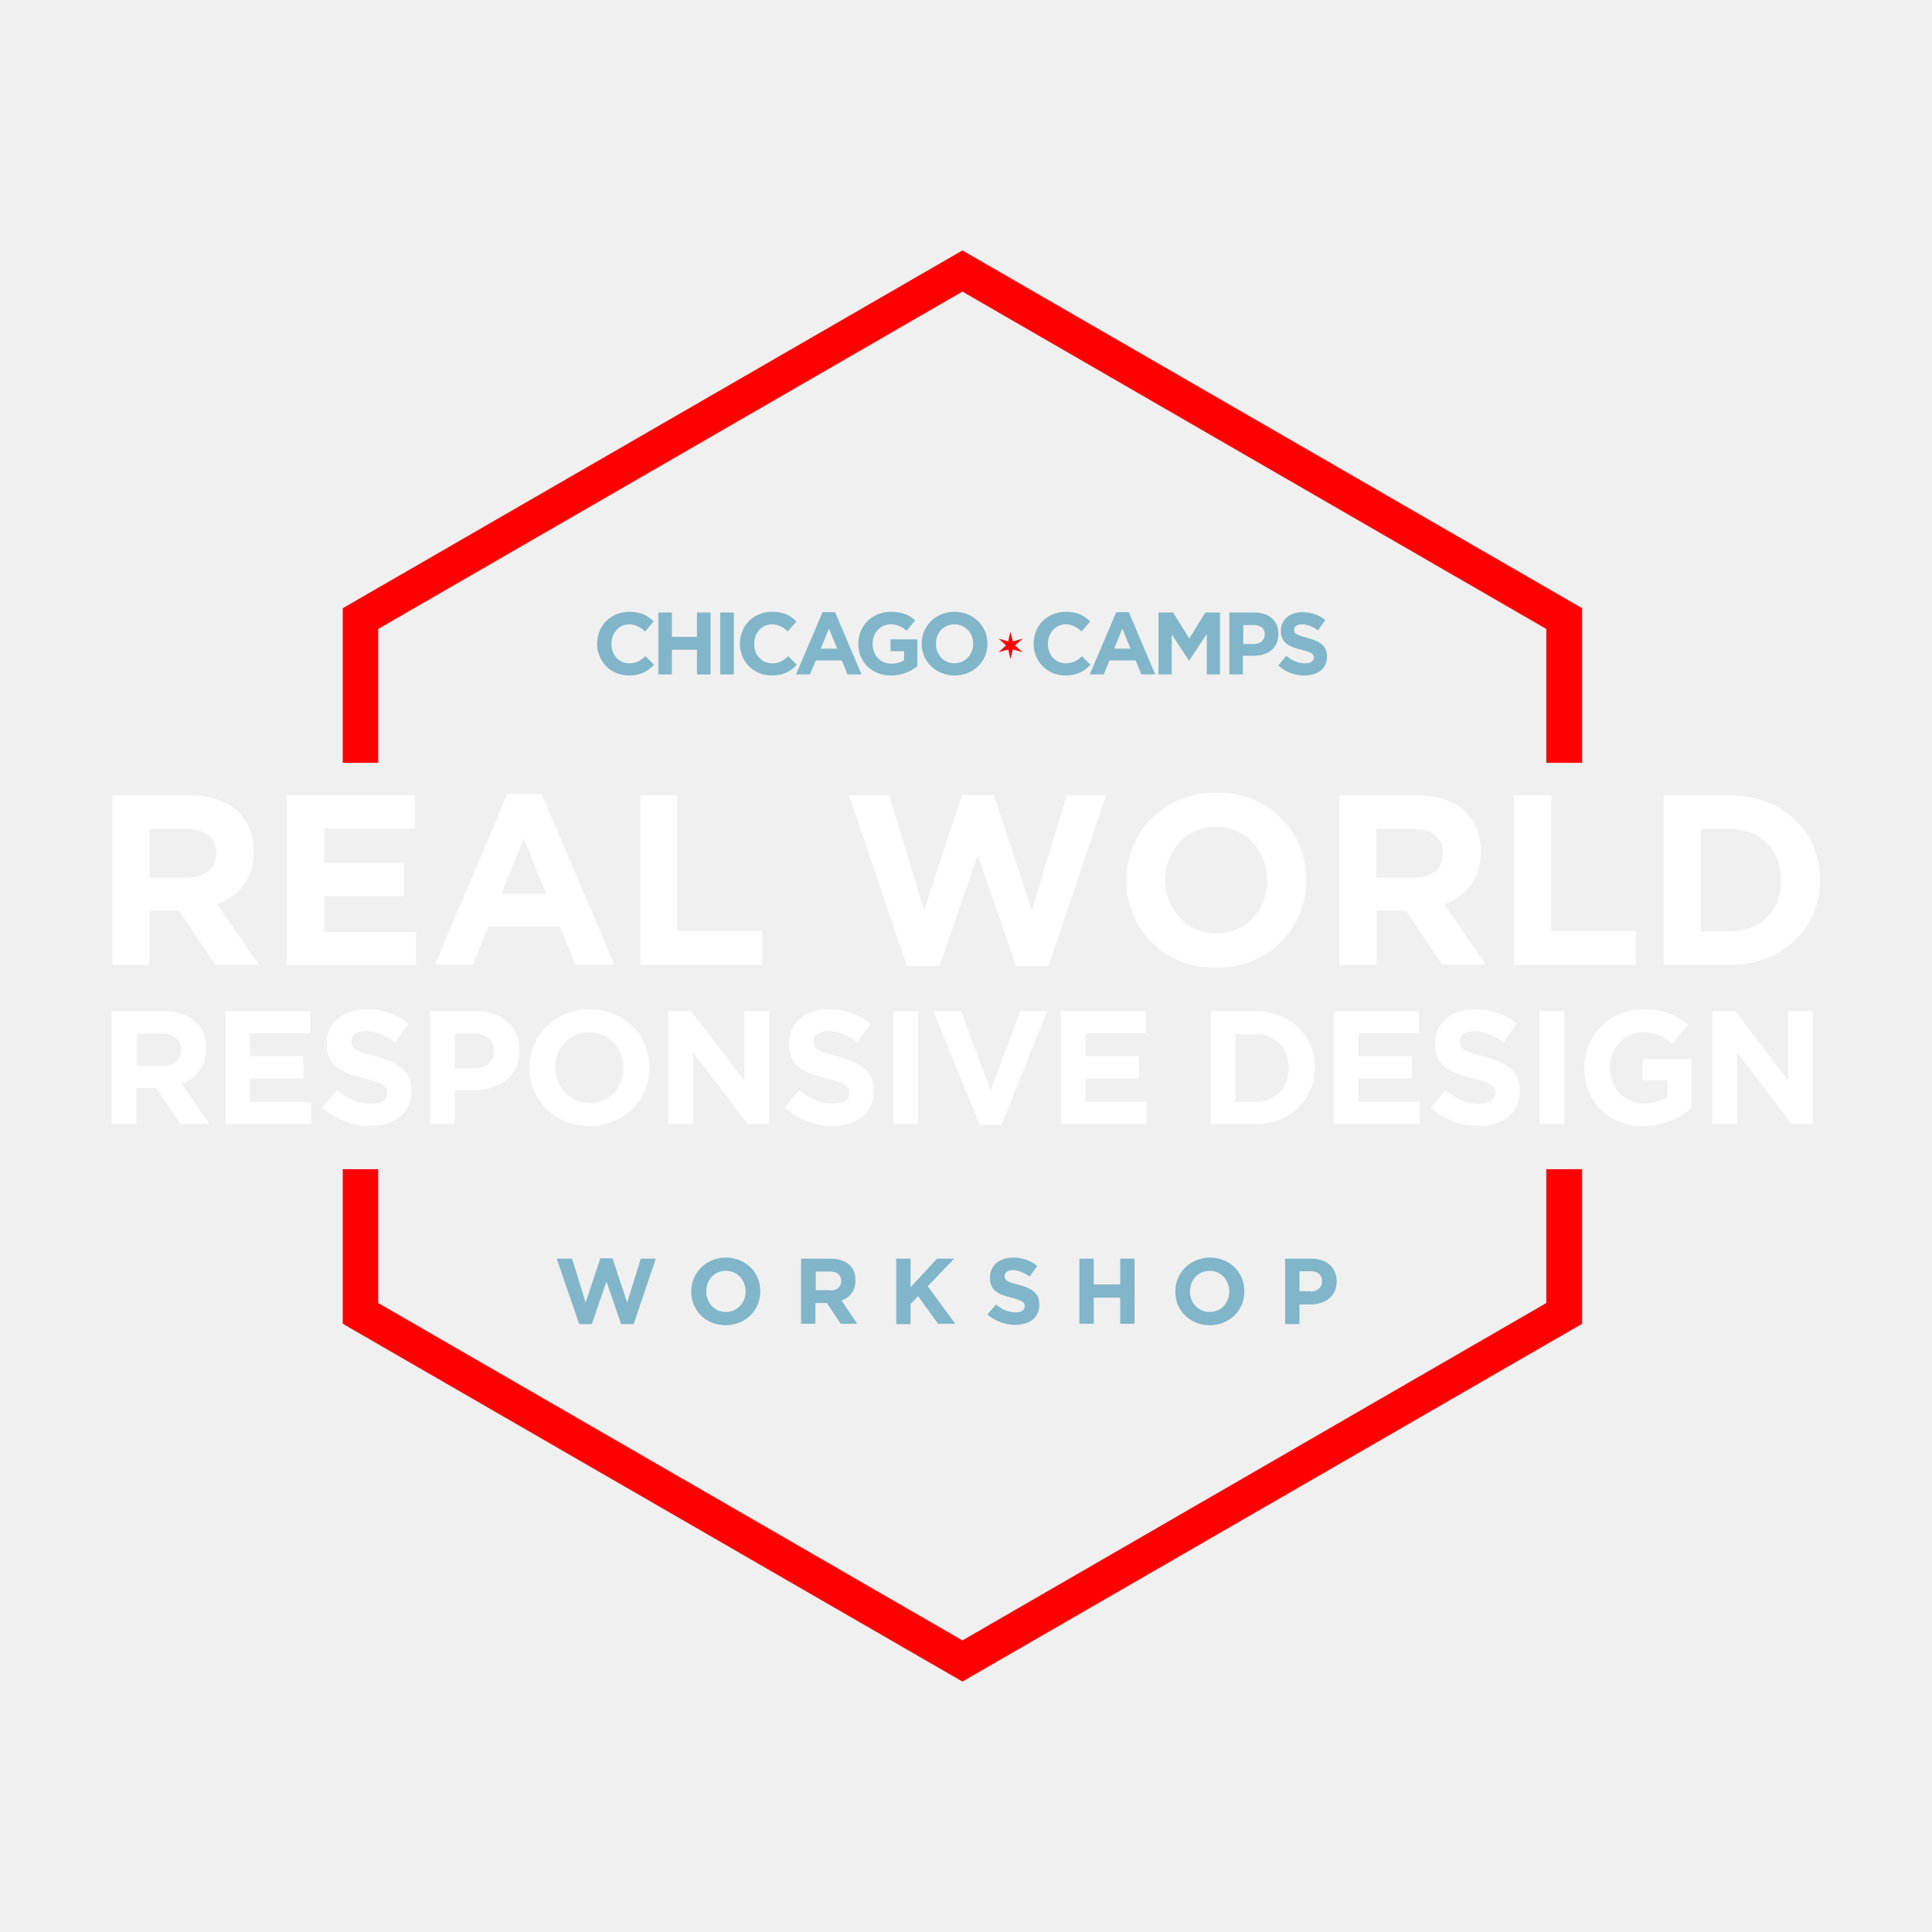
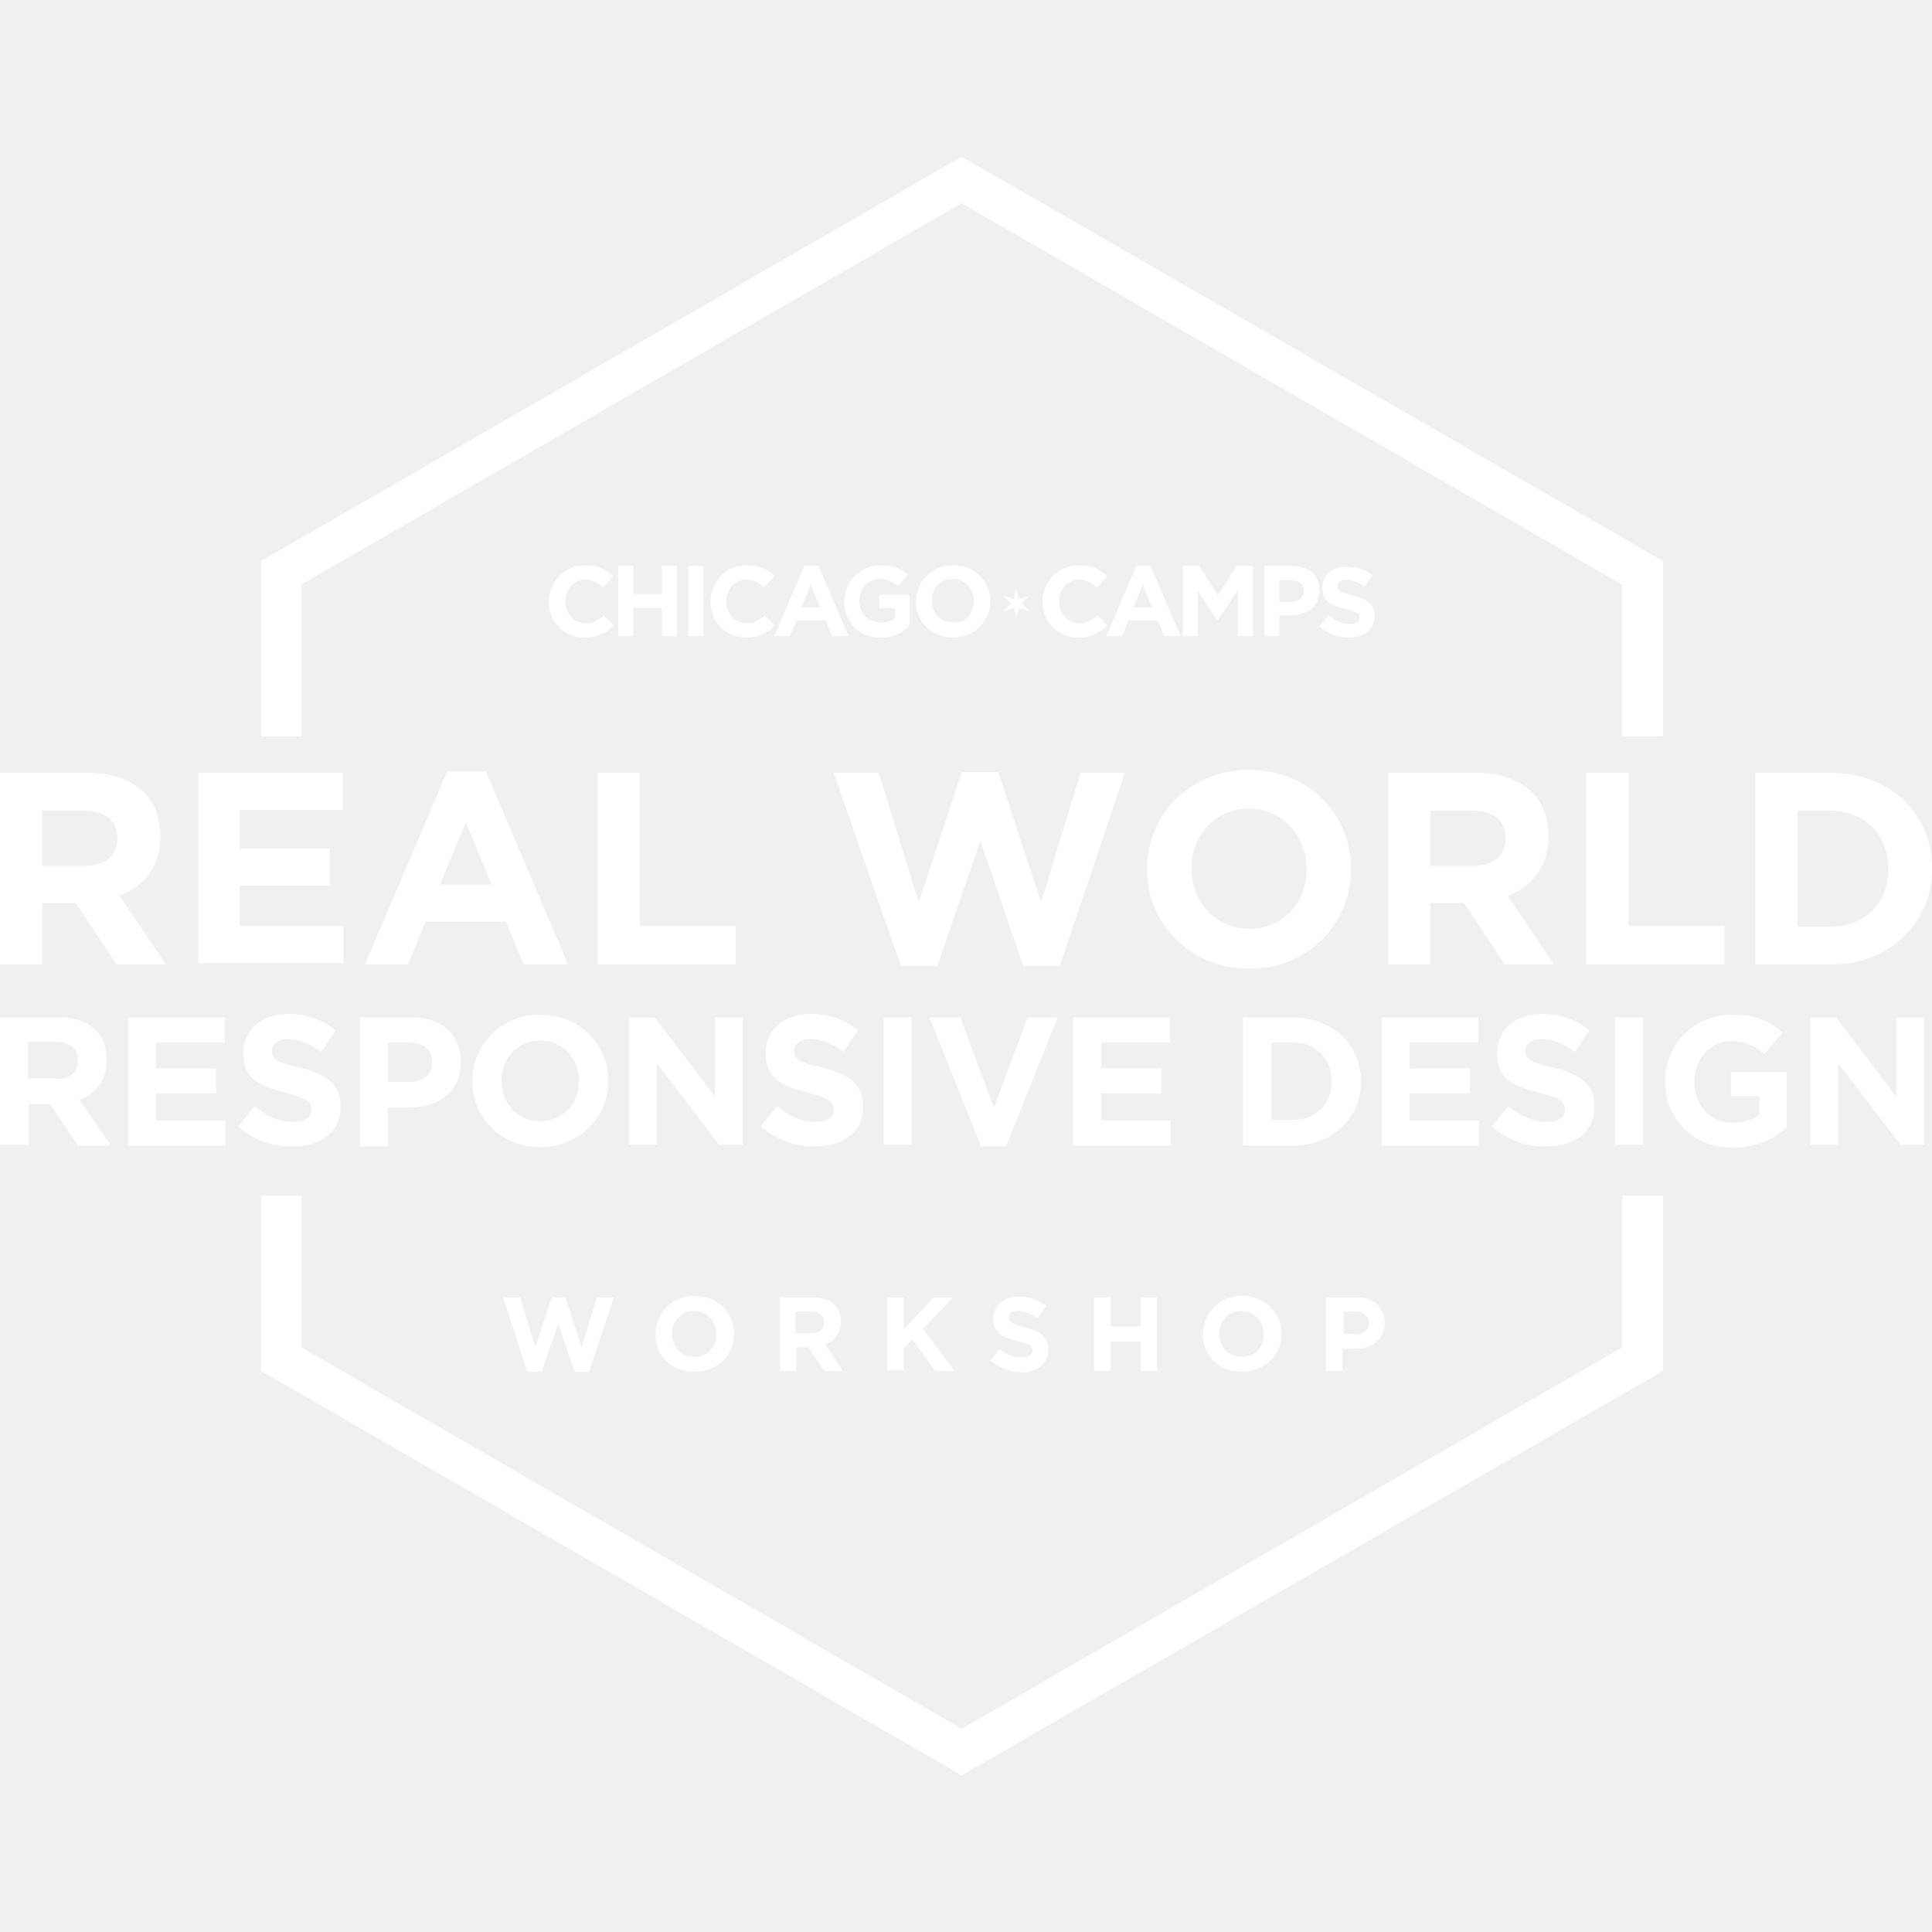
- <svg xmlns="http://www.w3.org/2000/svg" version="1.1" id="Layer_1" x="0px" y="0px" viewBox="0 0 540 540" enable-background="new 0 0 540 540" xml:space="preserve">
+ <svg xmlns="http://www.w3.org/2000/svg" version="1.1" id="Layer_1" x="0px" y="0px" viewBox="0 0 270 270" enable-background="new 0 0 270 270" xml:space="preserve">
+   <path fill="#FFFFFF" d="M70.3,181.3h2.4l2.1,7l2.3-7h1.9l2.3,7l2.1-7h2.4l-3.5,10.4h-2l-2.3-6.7l-2.3,6.7h-2L70.3,181.3z" />
+   <path fill="#FFFFFF" d="M91.6,186.5L91.6,186.5c0-3,2.3-5.4,5.5-5.4c3.2,0,5.5,2.4,5.5,5.3v0c0,2.9-2.3,5.3-5.5,5.3  C93.8,191.8,91.6,189.4,91.6,186.5z M100.1,186.5L100.1,186.5c0-1.8-1.3-3.3-3.1-3.3c-1.8,0-3.1,1.4-3.1,3.2v0  c0,1.8,1.3,3.2,3.1,3.2C98.9,189.7,100.1,188.2,100.1,186.5z" />
+   <path fill="#FFFFFF" d="M108.9,181.3h4.7c1.3,0,2.3,0.4,3,1c0.6,0.6,0.9,1.4,0.9,2.4v0c0,1.7-0.9,2.7-2.2,3.2l2.5,3.7h-2.6l-2.2-3.3  h0h-1.7v3.3h-2.3V181.3z M113.5,186.3c1.1,0,1.7-0.6,1.7-1.5v0c0-1-0.7-1.5-1.8-1.5h-2.2v3H113.5z" />
+   <path fill="#FFFFFF" d="M124,181.3h2.3v4.5l4.2-4.5h2.7l-4.2,4.4l4.4,5.9h-2.7l-3.2-4.4l-1.2,1.2v3.1H124V181.3z" />
+   <path fill="#FFFFFF" d="M138.4,190.1l1.3-1.6c0.9,0.8,1.9,1.2,3.1,1.2c0.9,0,1.5-0.4,1.5-1v0c0-0.6-0.4-0.9-2.1-1.3  c-2.1-0.5-3.4-1.1-3.4-3.1v0c0-1.9,1.5-3.1,3.6-3.1c1.5,0,2.8,0.5,3.8,1.3l-1.2,1.7c-0.9-0.6-1.8-1-2.7-1s-1.3,0.4-1.3,0.9v0  c0,0.7,0.4,0.9,2.2,1.4c2.1,0.5,3.3,1.3,3.3,3.1v0c0,2-1.6,3.2-3.8,3.2C141.2,191.7,139.6,191.2,138.4,190.1z" />
+   <path fill="#FFFFFF" d="M152.9,181.3h2.3v4.1h4.2v-4.1h2.3v10.3h-2.3v-4.1h-4.2v4.1h-2.3V181.3z" />
+   <path fill="#FFFFFF" d="M168.1,186.5L168.1,186.5c0-3,2.3-5.4,5.5-5.4c3.2,0,5.5,2.4,5.5,5.3v0c0,2.9-2.3,5.3-5.5,5.3  C170.3,191.8,168.1,189.4,168.1,186.5z M176.6,186.5L176.6,186.5c0-1.8-1.3-3.3-3.1-3.3c-1.8,0-3.1,1.4-3.1,3.2v0  c0,1.8,1.3,3.2,3.1,3.2C175.4,189.7,176.6,188.2,176.6,186.5z" />
+   <path fill="#FFFFFF" d="M185.4,181.3h4.2c2.5,0,3.9,1.5,3.9,3.6v0c0,2.4-1.9,3.6-4.2,3.6h-1.7v3.1h-2.3V181.3z M189.5,186.5  c1.1,0,1.8-0.7,1.8-1.6v0c0-1-0.7-1.6-1.8-1.6h-1.7v3.1H189.5z" />
+   <path fill="#FFFFFF" d="M0,108h12.3c3.4,0,6,1,7.8,2.7c1.5,1.5,2.3,3.6,2.3,6.1v0.1c0,4.3-2.3,7-5.7,8.3l6.5,9.6h-6.9l-5.7-8.6h-0.1  H5.9v8.6H0V108z M11.9,121c2.9,0,4.5-1.5,4.5-3.8v-0.1c0-2.5-1.8-3.8-4.6-3.8H5.9v7.7H11.9z" />
+   <path fill="#FFFFFF" d="M27.7,108h20.2v5.2H33.5v5.4h12.6v5.2H33.5v5.6h14.5v5.2H27.7V108z" />
+   <path fill="#FFFFFF" d="M62.5,107.8h5.4l11.5,27h-6.2l-2.5-6H59.5l-2.5,6h-6L62.5,107.8z M68.7,123.6l-3.6-8.7l-3.6,8.7H68.7z" />
+   <path fill="#FFFFFF" d="M83.5,108h5.9v21.4h13.4v5.4H83.5V108z" />
+   <path fill="#FFFFFF" d="M116.5,108h6.3l5.6,18.1l6-18.2h5.1l6,18.2L151,108h6.2l-9.1,27h-5.1l-6-17.5l-6,17.5h-5.1L116.5,108z" />
+   <path fill="#FFFFFF" d="M160.3,121.5L160.3,121.5c0-7.7,6-13.9,14.3-13.9c8.3,0,14.2,6.2,14.2,13.8v0.1c0,7.6-6,13.9-14.3,13.9  C166.3,135.3,160.3,129.1,160.3,121.5z M182.6,121.5L182.6,121.5c0-4.7-3.4-8.5-8.1-8.5c-4.7,0-8,3.8-8,8.3v0.1  c0,4.6,3.4,8.4,8.1,8.4C179.4,129.8,182.6,126.1,182.6,121.5z" />
+   <path fill="#FFFFFF" d="M194,108h12.3c3.4,0,6,1,7.8,2.7c1.5,1.5,2.3,3.6,2.3,6.1v0.1c0,4.3-2.3,7-5.7,8.3l6.5,9.6h-6.9l-5.7-8.6  h-0.1h-4.6v8.6H194V108z M205.9,121c2.9,0,4.5-1.5,4.5-3.8v-0.1c0-2.5-1.8-3.8-4.6-3.8h-5.9v7.7H205.9z" />
+   <path fill="#FFFFFF" d="M221.7,108h5.9v21.4h13.4v5.4h-19.3V108z" />
+   <path fill="#FFFFFF" d="M245.3,108h10.5c8.4,0,14.2,5.8,14.2,13.3v0.1c0,7.5-5.8,13.4-14.2,13.4h-10.5V108z M255.8,129.5  c4.8,0,8.1-3.3,8.1-8v-0.1c0-4.7-3.3-8.1-8.1-8.1h-4.6v16.2H255.8z" />
+   <path fill="#FFFFFF" d="M0,142.2h8.2c2.3,0,4,0.6,5.2,1.8c1,1,1.5,2.4,1.5,4.1v0.1c0,2.9-1.6,4.7-3.8,5.5l4.4,6.4h-4.6L7,154.3H7h-3  v5.7H0V142.2z M7.9,150.8c1.9,0,3-1,3-2.5v-0.1c0-1.7-1.2-2.6-3.1-2.6H3.9v5.1H7.9z" />
+   <path fill="#FFFFFF" d="M17.9,142.2h13.5v3.5h-9.6v3.6h8.4v3.5h-8.4v3.8h9.7v3.5H17.9V142.2z" />
+   <path fill="#FFFFFF" d="M33.3,157.4l2.3-2.8c1.6,1.3,3.3,2.2,5.3,2.2c1.6,0,2.6-0.6,2.6-1.7v-0.1c0-1-0.6-1.5-3.6-2.3  c-3.6-0.9-5.9-1.9-5.9-5.5v-0.1c0-3.2,2.6-5.4,6.3-5.4c2.6,0,4.8,0.8,6.6,2.3l-2,3c-1.6-1.1-3.1-1.8-4.6-1.8c-1.5,0-2.3,0.7-2.3,1.6  v0.1c0,1.2,0.8,1.6,3.9,2.3c3.6,0.9,5.7,2.2,5.7,5.4v0.1c0,3.5-2.7,5.5-6.6,5.5C38.1,160.3,35.4,159.3,33.3,157.4z" />
+   <path fill="#FFFFFF" d="M50.3,142.2h7.3c4.3,0,6.8,2.5,6.8,6.2v0.1c0,4.1-3.2,6.3-7.2,6.3h-3v5.4h-3.9V142.2z M57.3,151.2  c2,0,3.1-1.2,3.1-2.7v-0.1c0-1.8-1.2-2.7-3.2-2.7h-3v5.5H57.3z" />
+   <path fill="#FFFFFF" d="M66,151.1L66,151.1c0-5.1,4-9.3,9.5-9.3S85,146,85,151v0.1c0,5.1-4,9.2-9.5,9.2C70,160.3,66,156.2,66,151.1z   M80.9,151.1L80.9,151.1c0-3.1-2.2-5.7-5.4-5.7c-3.2,0-5.4,2.5-5.4,5.6v0.1c0,3.1,2.2,5.6,5.4,5.6S80.9,154.2,80.9,151.1z" />
+   <path fill="#FFFFFF" d="M87.9,142.2h3.6l8.4,11v-11h3.9V160h-3.3l-8.7-11.4V160h-3.9V142.2z" />
+   <path fill="#FFFFFF" d="M106.3,157.4l2.3-2.8c1.6,1.3,3.3,2.2,5.3,2.2c1.6,0,2.6-0.6,2.6-1.7v-0.1c0-1-0.6-1.5-3.6-2.3  c-3.6-0.9-5.9-1.9-5.9-5.5v-0.1c0-3.2,2.6-5.4,6.3-5.4c2.6,0,4.8,0.8,6.6,2.3l-2,3c-1.6-1.1-3.1-1.8-4.6-1.8c-1.5,0-2.3,0.7-2.3,1.6  v0.1c0,1.2,0.8,1.6,3.9,2.3c3.6,0.9,5.7,2.2,5.7,5.4v0.1c0,3.5-2.7,5.5-6.6,5.5C111.2,160.3,108.5,159.3,106.3,157.4z" />
+   <path fill="#FFFFFF" d="M123.5,142.2h3.9V160h-3.9V142.2z" />
+   <path fill="#FFFFFF" d="M129.9,142.2h4.3l4.7,12.6l4.7-12.6h4.2l-7.2,18h-3.5L129.9,142.2z" />
+   <path fill="#FFFFFF" d="M150,142.2h13.5v3.5h-9.6v3.6h8.4v3.5h-8.4v3.8h9.7v3.5H150V142.2z" />
+   <path fill="#FFFFFF" d="M173.7,142.2h7c5.6,0,9.5,3.9,9.5,8.9v0.1c0,5-3.9,8.9-9.5,8.9h-7V142.2z M180.7,156.5  c3.2,0,5.4-2.2,5.4-5.3v-0.1c0-3.2-2.2-5.4-5.4-5.4h-3v10.8H180.7z" />
+   <path fill="#FFFFFF" d="M193.1,142.2h13.5v3.5H197v3.6h8.4v3.5H197v3.8h9.7v3.5h-13.6V142.2z" />
+   <path fill="#FFFFFF" d="M208.5,157.4l2.3-2.8c1.6,1.3,3.3,2.2,5.3,2.2c1.6,0,2.6-0.6,2.6-1.7v-0.1c0-1-0.6-1.5-3.6-2.3  c-3.6-0.9-5.9-1.9-5.9-5.5v-0.1c0-3.2,2.6-5.4,6.3-5.4c2.6,0,4.8,0.8,6.6,2.3l-2,3c-1.6-1.1-3.1-1.8-4.6-1.8s-2.3,0.7-2.3,1.6v0.1  c0,1.2,0.8,1.6,3.9,2.3c3.6,0.9,5.7,2.2,5.7,5.4v0.1c0,3.5-2.7,5.5-6.6,5.5C213.3,160.3,210.6,159.3,208.5,157.4z" />
+   <path fill="#FFFFFF" d="M225.7,142.2h3.9V160h-3.9V142.2z" />
+   <path fill="#FFFFFF" d="M232.7,151.1L232.7,151.1c0-5.1,4-9.3,9.4-9.3c3.2,0,5.2,0.9,7,2.5l-2.5,3c-1.4-1.1-2.6-1.8-4.7-1.8  c-2.9,0-5.1,2.5-5.1,5.6v0.1c0,3.3,2.2,5.7,5.4,5.7c1.4,0,2.7-0.4,3.7-1.1v-2.6h-4v-3.4h7.8v7.8c-1.8,1.6-4.4,2.8-7.6,2.8  C236.5,160.3,232.7,156.4,232.7,151.1z" />
+   <path fill="#FFFFFF" d="M253,142.2h3.6l8.4,11v-11h3.9V160h-3.3l-8.7-11.4V160H253V142.2z" />
  <g>
-     <rect fill="none" width="540" height="540" />
-     <g>
-       <g>
-         <path fill="#81B5C9" d="M155.6,351.8h4.3l3.8,12.3l4.1-12.4h3.4l4.1,12.4l3.8-12.3h4.2l-6.2,18.3h-3.5l-4.1-11.9l-4.1,11.9h-3.5     L155.6,351.8z" />
-         <path fill="#81B5C9" d="M193.2,361L193.2,361c0-5.2,4.1-9.5,9.7-9.5s9.6,4.2,9.6,9.4v0.1c0,5.2-4.1,9.4-9.7,9.4     S193.2,366.2,193.2,361z M208.4,361L208.4,361c0-3.2-2.3-5.8-5.5-5.8s-5.5,2.5-5.5,5.7v0.1c0,3.1,2.3,5.7,5.5,5.7     C206.1,366.7,208.4,364.1,208.4,361z" />
-         <path fill="#81B5C9" d="M223.9,351.8h8.3c2.3,0,4.1,0.7,5.3,1.8c1,1,1.6,2.4,1.6,4.2v0.1c0,2.9-1.6,4.8-3.9,5.6l4.4,6.5H235     l-3.9-5.8H231h-3.1v5.8h-4V351.8z M232,360.7c2,0,3.1-1,3.1-2.6v-0.1c0-1.7-1.2-2.6-3.1-2.6h-4v5.2H232z" />
-         <path fill="#81B5C9" d="M250.5,351.8h4v8l7.4-8h4.8l-7.4,7.7l7.7,10.5h-4.8l-5.6-7.7l-2.1,2.2v5.6h-4V351.8z" />
-         <path fill="#81B5C9" d="M276,367.4l2.4-2.8c1.6,1.4,3.4,2.2,5.4,2.2c1.6,0,2.6-0.6,2.6-1.7V365c0-1-0.6-1.5-3.7-2.3     c-3.7-0.9-6-2-6-5.6v-0.1c0-3.3,2.7-5.5,6.4-5.5c2.7,0,4.9,0.8,6.8,2.3l-2.1,3c-1.6-1.1-3.2-1.8-4.7-1.8s-2.3,0.7-2.3,1.6v0.1     c0,1.2,0.8,1.6,3.9,2.4c3.7,1,5.8,2.3,5.8,5.5v0.1c0,3.6-2.8,5.6-6.7,5.6C281,370.3,278.2,369.3,276,367.4z" />
-         <path fill="#81B5C9" d="M301.7,351.8h4v7.2h7.4v-7.2h4v18.2h-4v-7.3h-7.4v7.3h-4V351.8z" />
-         <path fill="#81B5C9" d="M328.5,361L328.5,361c0-5.2,4.1-9.5,9.7-9.5s9.6,4.2,9.6,9.4v0.1c0,5.2-4.1,9.4-9.7,9.4     S328.5,366.2,328.5,361z M343.6,361L343.6,361c0-3.2-2.3-5.8-5.5-5.8c-3.2,0-5.5,2.5-5.5,5.7v0.1c0,3.1,2.3,5.7,5.5,5.7     C341.4,366.7,343.6,364.1,343.6,361z" />
-         <path fill="#81B5C9" d="M359.2,351.8h7.4c4.3,0,7,2.6,7,6.3v0.1c0,4.2-3.3,6.4-7.4,6.4h-3v5.5h-4V351.8z M366.3,361     c2,0,3.2-1.2,3.2-2.8v-0.1c0-1.8-1.2-2.8-3.2-2.8h-3.1v5.6H366.3z" />
-       </g>
-       <g>
-         <path fill="#FFFFFF" d="M31.4,222.3H53c6,0,10.7,1.7,13.8,4.8c2.6,2.6,4.1,6.4,4.1,10.8v0.1c0,7.6-4.1,12.5-10.2,14.7l11.6,16.9     H60.1L50,254.5h-0.1h-8.1v15.2H31.4V222.3z M52.4,245.3c5.1,0,8-2.7,8-6.7v-0.1c0-4.5-3.1-6.8-8.2-6.8H41.8v13.6H52.4z" />
-         <path fill="#FFFFFF" d="M80.2,222.3H116v9.3H90.6v9.6h22.3v9.3H90.6v10h25.7v9.3H80.2V222.3z" />
-         <path fill="#FFFFFF" d="M141.8,221.9h9.6l20.3,47.7h-10.9l-4.3-10.6h-20l-4.3,10.6h-10.6L141.8,221.9z M152.7,249.8l-6.3-15.4     l-6.3,15.4H152.7z" />
-         <path fill="#FFFFFF" d="M178.9,222.3h10.4v37.9H213v9.5h-34V222.3z" />
-         <path fill="#FFFFFF" d="M237.3,222.3h11.2l9.8,32.1l10.6-32.2h8.9l10.6,32.2l9.8-32.1h10.9L293.1,270H284l-10.7-31l-10.7,31h-9.1     L237.3,222.3z" />
-         <path fill="#FFFFFF" d="M314.8,246.1V246c0-13.5,10.6-24.5,25.2-24.5c14.6,0,25.1,10.9,25.1,24.4v0.1c0,13.5-10.6,24.5-25.2,24.5     C325.3,270.5,314.8,259.6,314.8,246.1z M354.2,246.1V246c0-8.1-6-14.9-14.3-14.9s-14.2,6.6-14.2,14.8v0.1c0,8.1,6,14.9,14.3,14.9     C348.4,260.9,354.2,254.2,354.2,246.1z" />
-         <path fill="#FFFFFF" d="M374.3,222.3H396c6,0,10.7,1.7,13.8,4.8c2.6,2.6,4.1,6.4,4.1,10.8v0.1c0,7.6-4.1,12.5-10.2,14.7     l11.6,16.9h-12.2L393,254.5h-0.1h-8.1v15.2h-10.4V222.3z M395.3,245.3c5.1,0,8-2.7,8-6.7v-0.1c0-4.5-3.1-6.8-8.2-6.8h-10.4v13.6     H395.3z" />
-         <path fill="#FFFFFF" d="M423.2,222.3h10.4v37.9h23.6v9.5h-34V222.3z" />
-         <path fill="#FFFFFF" d="M465,222.3h18.5c14.9,0,25.2,10.2,25.2,23.6v0.1c0,13.3-10.3,23.7-25.2,23.7H465V222.3z M483.5,260.3     c8.5,0,14.3-5.8,14.3-14.1V246c0-8.4-5.8-14.3-14.3-14.3h-8.1v28.6H483.5z" />
-         <path fill="#FFFFFF" d="M31.3,282.6h14.4c4,0,7.1,1.1,9.2,3.2c1.8,1.8,2.7,4.2,2.7,7.2v0.1c0,5.1-2.8,8.3-6.8,9.8l7.7,11.3h-8.1     l-6.8-10.1h-0.1h-5.4v10.1h-6.9V282.6z M45.3,298c3.4,0,5.3-1.8,5.3-4.5v-0.1c0-3-2.1-4.5-5.5-4.5h-6.9v9.1H45.3z" />
-         <path fill="#FFFFFF" d="M63,282.6h23.8v6.2H69.9v6.4h14.9v6.2H69.9v6.6H87v6.2H63V282.6z" />
-         <path fill="#FFFFFF" d="M90.1,309.6l4.1-4.9c2.8,2.3,5.8,3.8,9.4,3.8c2.8,0,4.6-1.1,4.6-3v-0.1c0-1.8-1.1-2.7-6.4-4     c-6.4-1.6-10.5-3.4-10.5-9.7v-0.1c0-5.7,4.6-9.5,11.1-9.5c4.6,0,8.5,1.4,11.7,4l-3.6,5.2c-2.8-1.9-5.5-3.1-8.2-3.1     s-4.1,1.2-4.1,2.8v0.1c0,2.1,1.4,2.8,6.8,4.2c6.4,1.7,10,4,10,9.5v0.1c0,6.3-4.8,9.8-11.6,9.8C98.7,314.7,93.9,313,90.1,309.6z" />
-         <path fill="#FFFFFF" d="M120.2,282.6h12.9c7.5,0,12.1,4.5,12.1,10.9v0.1c0,7.3-5.7,11.1-12.8,11.1h-5.3v9.5h-6.9V282.6z      M132.6,298.6c3.5,0,5.5-2.1,5.5-4.8v-0.1c0-3.1-2.2-4.8-5.6-4.8h-5.4v9.7H132.6z" />
-         <path fill="#FFFFFF" d="M148,298.5L148,298.5c0-9.1,7.1-16.4,16.8-16.4s16.7,7.3,16.7,16.2v0.1c0,9-7.1,16.3-16.8,16.3     S148,307.5,148,298.5z M174.3,298.5L174.3,298.5c0-5.5-4-10-9.6-10c-5.6,0-9.5,4.4-9.5,9.8v0.1c0,5.4,4,9.9,9.6,9.9     S174.3,303.9,174.3,298.5z" />
-         <path fill="#FFFFFF" d="M186.8,282.6h6.4l14.8,19.4v-19.4h6.9v31.6H209l-15.3-20.1v20.1h-6.9V282.6z" />
-         <path fill="#FFFFFF" d="M219.3,309.6l4.1-4.9c2.8,2.3,5.8,3.8,9.4,3.8c2.8,0,4.6-1.1,4.6-3v-0.1c0-1.8-1.1-2.7-6.4-4     c-6.4-1.6-10.5-3.4-10.5-9.7v-0.1c0-5.7,4.6-9.5,11.1-9.5c4.6,0,8.5,1.4,11.7,4l-3.6,5.2c-2.8-1.9-5.5-3.1-8.2-3.1     s-4.1,1.2-4.1,2.8v0.1c0,2.1,1.4,2.8,6.8,4.2c6.4,1.7,10,4,10,9.5v0.1c0,6.3-4.8,9.8-11.6,9.8C227.9,314.7,223.1,313,219.3,309.6     z" />
-         <path fill="#FFFFFF" d="M249.7,282.6h6.9v31.6h-6.9V282.6z" />
-         <path fill="#FFFFFF" d="M260.9,282.6h7.7l8.3,22.2l8.3-22.2h7.5l-12.8,31.8h-6.1L260.9,282.6z" />
-         <path fill="#FFFFFF" d="M296.5,282.6h23.8v6.2h-16.9v6.4h14.9v6.2h-14.9v6.6h17.1v6.2h-24V282.6z" />
-         <path fill="#FFFFFF" d="M338.4,282.6h12.3c9.9,0,16.8,6.8,16.8,15.7v0.1c0,8.9-6.9,15.8-16.8,15.8h-12.3V282.6z M350.7,308     c5.7,0,9.5-3.8,9.5-9.4v-0.1c0-5.6-3.8-9.5-9.5-9.5h-5.4v19H350.7z" />
-         <path fill="#FFFFFF" d="M372.8,282.6h23.8v6.2h-16.9v6.4h14.9v6.2h-14.9v6.6h17.1v6.2h-24V282.6z" />
-         <path fill="#FFFFFF" d="M399.9,309.6l4.1-4.9c2.8,2.3,5.8,3.8,9.4,3.8c2.8,0,4.6-1.1,4.6-3v-0.1c0-1.8-1.1-2.7-6.4-4     c-6.4-1.6-10.5-3.4-10.5-9.7v-0.1c0-5.7,4.6-9.5,11.1-9.5c4.6,0,8.5,1.4,11.7,4l-3.6,5.2c-2.8-1.9-5.5-3.1-8.2-3.1     s-4.1,1.2-4.1,2.8v0.1c0,2.1,1.4,2.8,6.8,4.2c6.4,1.7,10,4,10,9.5v0.1c0,6.3-4.8,9.8-11.6,9.8C408.5,314.7,403.7,313,399.9,309.6     z" />
-         <path fill="#FFFFFF" d="M430.3,282.6h6.9v31.6h-6.9V282.6z" />
-         <path fill="#FFFFFF" d="M442.8,298.5L442.8,298.5c0-9.1,7-16.4,16.6-16.4c5.7,0,9.1,1.5,12.4,4.3l-4.4,5.3     c-2.4-2-4.6-3.2-8.3-3.2c-5.1,0-9.1,4.5-9.1,9.8v0.1c0,5.8,4,10,9.6,10c2.5,0,4.8-0.6,6.5-1.9V302h-7v-6h13.7v13.7     c-3.2,2.8-7.7,5-13.5,5C449.6,314.8,442.8,307.9,442.8,298.5z" />
-         <path fill="#FFFFFF" d="M478.6,282.6h6.4l14.8,19.4v-19.4h6.9v31.6h-5.9l-15.3-20.1v20.1h-6.9V282.6z" />
-       </g>
-       <g>
-         <g>
-           <path fill="#81B5C9" d="M175.8,188.8c-5.1,0-8.9-3.9-8.9-8.9v0c0-4.9,3.7-8.9,9-8.9c3.3,0,5.2,1.1,6.8,2.7l-2.4,2.8      c-1.3-1.2-2.7-2-4.4-2c-2.9,0-5,2.4-5,5.4v0.1c0,3,2,5.4,5,5.4c2,0,3.2-0.8,4.5-2l2.4,2.4C181.1,187.6,179.1,188.8,175.8,188.8z      " />
-           <path fill="#81B5C9" d="M194.8,188.5v-6.9h-7v6.9H184v-17.3h3.8v6.8h7v-6.8h3.8v17.3H194.8z" />
-           <path fill="#81B5C9" d="M201.3,188.5v-17.3h3.8v17.3H201.3z" />
-           <path fill="#81B5C9" d="M215.7,188.8c-5.1,0-8.9-3.9-8.9-8.9v0c0-4.9,3.7-8.9,9-8.9c3.3,0,5.2,1.1,6.8,2.7l-2.4,2.8      c-1.3-1.2-2.7-2-4.4-2c-2.9,0-5,2.4-5,5.4v0.1c0,3,2,5.4,5,5.4c2,0,3.2-0.8,4.5-2l2.4,2.4C221,187.6,219.1,188.8,215.7,188.8z" />
-           <path fill="#81B5C9" d="M236.9,188.5l-1.6-3.9H228l-1.6,3.9h-3.9l7.4-17.4h3.5l7.4,17.4H236.9z M231.7,175.7l-2.3,5.6h4.6      L231.7,175.7z" />
-           <path fill="#81B5C9" d="M249,188.8c-5.4,0-9.1-3.8-9.1-8.9v0c0-4.9,3.8-8.9,9.1-8.9c3.1,0,5,0.8,6.8,2.4l-2.4,2.9      c-1.3-1.1-2.5-1.8-4.5-1.8c-2.8,0-5,2.4-5,5.4v0.1c0,3.2,2.2,5.5,5.2,5.5c1.4,0,2.6-0.3,3.6-1v-2.5h-3.8v-3.3h7.5v7.5      C254.6,187.6,252.2,188.8,249,188.8z" />
-           <path fill="#81B5C9" d="M266.8,188.8c-5.3,0-9.2-4-9.2-8.9v0c0-4.9,3.9-8.9,9.2-8.9c5.3,0,9.2,4,9.2,8.9v0.1      C276,184.8,272.1,188.8,266.8,188.8z M272,179.9c0-3-2.2-5.4-5.2-5.4c-3.1,0-5.2,2.4-5.2,5.4v0.1c0,3,2.2,5.4,5.2,5.4      C269.9,185.3,272,182.9,272,179.9L272,179.9z" />
-           <path fill="#81B5C9" d="M297.8,188.8c-5.1,0-8.9-3.9-8.9-8.9v0c0-4.9,3.7-8.9,9-8.9c3.3,0,5.2,1.1,6.8,2.7l-2.4,2.8      c-1.3-1.2-2.7-2-4.4-2c-2.9,0-5,2.4-5,5.4v0.1c0,3,2,5.4,5,5.4c2,0,3.2-0.8,4.5-2l2.4,2.4C303.1,187.6,301.1,188.8,297.8,188.8z      " />
-           <path fill="#81B5C9" d="M319,188.5l-1.6-3.9h-7.3l-1.6,3.9h-3.9l7.4-17.4h3.5l7.4,17.4H319z M313.7,175.7l-2.3,5.6h4.6      L313.7,175.7z" />
-           <path fill="#81B5C9" d="M337.3,188.5v-11.3l-4.9,7.4h-0.1l-4.8-7.3v11.2h-3.7v-17.3h4.1l4.5,7.3l4.5-7.3h4.1v17.3H337.3z" />
-           <path fill="#81B5C9" d="M350.3,183.3h-2.9v5.2h-3.8v-17.3h7.1c4.1,0,6.6,2.4,6.6,6v0.1C357.3,181.3,354.2,183.3,350.3,183.3z       M353.5,177.3c0-1.7-1.2-2.6-3.1-2.6h-2.9v5.3h3C352.4,180,353.5,178.8,353.5,177.3L353.5,177.3z" />
-           <path fill="#81B5C9" d="M364.6,188.8c-2.6,0-5.3-0.9-7.3-2.8l2.2-2.7c1.6,1.3,3.2,2.1,5.2,2.1c1.6,0,2.5-0.6,2.5-1.6v0      c0-1-0.6-1.5-3.5-2.2c-3.5-0.9-5.7-1.9-5.7-5.3v0c0-3.1,2.5-5.2,6-5.2c2.5,0,4.7,0.8,6.4,2.2l-2,2.9c-1.5-1.1-3-1.7-4.5-1.7      c-1.5,0-2.2,0.7-2.2,1.5v0c0,1.1,0.7,1.5,3.7,2.3c3.5,0.9,5.5,2.2,5.5,5.2v0C371,186.8,368.3,188.8,364.6,188.8z" />
-         </g>
-         <polygon fill="#FF0000" points="282.4,176.6 283.1,179.3 285.8,178.5 283.7,180.4 285.8,182.3 283.1,181.5 282.4,184.2      281.8,181.5 279.1,182.3 281.2,180.4 279.1,178.5 281.8,179.3    " />
-       </g>
-       <g>
-         <polygon fill="#FF0000" points="105.7,213.2 105.7,175.8 269,81.5 432.2,175.8 432.2,213.2 442.2,213.2 442.2,170 269,70      95.8,170 95.8,213.2    " />
-         <polygon fill="#FF0000" points="432.2,326.8 432.2,364.2 269,458.5 105.7,364.2 105.7,326.8 95.8,326.8 95.8,370 269,470      442.2,370 442.2,326.8    " />
-       </g>
-     </g>
+     <path fill="#FFFFFF" d="M81.7,89.1c-2.9,0-5-2.2-5-5v0c0-2.8,2.1-5.1,5.1-5.1c1.8,0,2.9,0.6,3.9,1.5l-1.4,1.6   c-0.8-0.7-1.5-1.1-2.5-1.1c-1.6,0-2.8,1.4-2.8,3v0c0,1.7,1.2,3.1,2.8,3.1c1.1,0,1.8-0.4,2.6-1.1l1.4,1.4   C84.7,88.4,83.6,89.1,81.7,89.1z" />
+     <path fill="#FFFFFF" d="M92.5,88.9V85h-4v3.9h-2.1v-9.8h2.1V83h4v-3.9h2.1v9.8H92.5z" />
+     <path fill="#FFFFFF" d="M96.2,88.9v-9.8h2.1v9.8H96.2z" />
+     <path fill="#FFFFFF" d="M104.3,89.1c-2.9,0-5-2.2-5-5v0c0-2.8,2.1-5.1,5.1-5.1c1.8,0,2.9,0.6,3.8,1.5l-1.4,1.6   c-0.8-0.7-1.5-1.1-2.5-1.1c-1.6,0-2.8,1.4-2.8,3v0c0,1.7,1.2,3.1,2.8,3.1c1.1,0,1.8-0.4,2.6-1.1l1.4,1.4   C107.3,88.4,106.2,89.1,104.3,89.1z" />
+     <path fill="#FFFFFF" d="M116.3,88.9l-0.9-2.2h-4.1l-0.9,2.2h-2.2l4.2-9.8h2l4.2,9.8H116.3z M113.3,81.7l-1.3,3.2h2.6L113.3,81.7z" />
+     <path fill="#FFFFFF" d="M123.1,89.1c-3,0-5.1-2.1-5.1-5v0c0-2.8,2.2-5.1,5.1-5.1c1.8,0,2.8,0.5,3.8,1.3l-1.4,1.6   c-0.8-0.6-1.4-1-2.6-1c-1.6,0-2.8,1.4-2.8,3v0c0,1.8,1.2,3.1,3,3.1c0.8,0,1.5-0.2,2-0.6v-1.4h-2.2v-1.9h4.2v4.2   C126.3,88.4,124.9,89.1,123.1,89.1z" />
+     <path fill="#FFFFFF" d="M133.2,89.1c-3,0-5.2-2.2-5.2-5v0c0-2.8,2.2-5.1,5.2-5.1c3,0,5.2,2.2,5.2,5v0   C138.4,86.8,136.2,89.1,133.2,89.1z M136.1,84c0-1.7-1.2-3.1-3-3.1c-1.7,0-2.9,1.4-2.9,3v0c0,1.7,1.2,3.1,3,3.1   C134.9,87.1,136.1,85.7,136.1,84L136.1,84z" />
+     <path fill="#FFFFFF" d="M150.7,89.1c-2.9,0-5-2.2-5-5v0c0-2.8,2.1-5.1,5.1-5.1c1.8,0,2.9,0.6,3.9,1.5l-1.4,1.6   c-0.8-0.7-1.5-1.1-2.5-1.1c-1.6,0-2.8,1.4-2.8,3v0c0,1.7,1.2,3.1,2.8,3.1c1.1,0,1.8-0.4,2.6-1.1l1.4,1.4   C153.7,88.4,152.6,89.1,150.7,89.1z" />
+     <path fill="#FFFFFF" d="M162.7,88.9l-0.9-2.2h-4.1l-0.9,2.2h-2.2l4.2-9.8h2l4.2,9.8H162.7z M159.7,81.7l-1.3,3.2h2.6L159.7,81.7z" />
+     <path fill="#FFFFFF" d="M173,88.9v-6.4l-2.8,4.2h-0.1l-2.7-4.1v6.3h-2.1v-9.8h2.3l2.6,4.1l2.6-4.1h2.3v9.8H173z" />
+     <path fill="#FFFFFF" d="M180.4,86h-1.6v2.9h-2.1v-9.8h4c2.3,0,3.7,1.4,3.7,3.4v0C184.4,84.8,182.6,86,180.4,86z M182.2,82.6   c0-1-0.7-1.5-1.7-1.5h-1.7v3h1.7C181.6,84.1,182.2,83.4,182.2,82.6L182.2,82.6z" />
+     <path fill="#FFFFFF" d="M188.5,89.1c-1.5,0-3-0.5-4.1-1.6l1.3-1.5c0.9,0.7,1.8,1.2,2.9,1.2c0.9,0,1.4-0.3,1.4-0.9v0   c0-0.5-0.3-0.8-2-1.2c-2-0.5-3.2-1-3.2-3v0c0-1.8,1.4-2.9,3.4-2.9c1.4,0,2.6,0.4,3.6,1.2l-1.1,1.6c-0.9-0.6-1.7-1-2.5-1   c-0.8,0-1.3,0.4-1.3,0.9v0c0,0.6,0.4,0.9,2.1,1.3c2,0.5,3.1,1.2,3.1,2.9v0C192.1,88,190.6,89.1,188.5,89.1z" />
  </g>
+   <polygon fill="#FFFFFF" points="142,82.2 142.4,83.7 143.9,83.3 142.8,84.3 143.9,85.4 142.4,85 142,86.5 141.7,85 140.2,85.4   141.3,84.3 140.2,83.3 141.7,83.7 " />
+   <polygon fill="#FFFFFF" points="42.1,102.9 42.1,81.7 134.4,28.4 226.7,81.7 226.7,102.9 232.4,102.9 232.4,78.4 134.4,21.9   36.5,78.4 36.5,102.9 " />
+   <polygon fill="#FFFFFF" points="226.7,167.1 226.7,188.3 134.4,241.6 42.1,188.3 42.1,167.1 36.5,167.1 36.5,191.6 134.4,248.1   232.4,191.6 232.4,167.1 " />
</svg>
